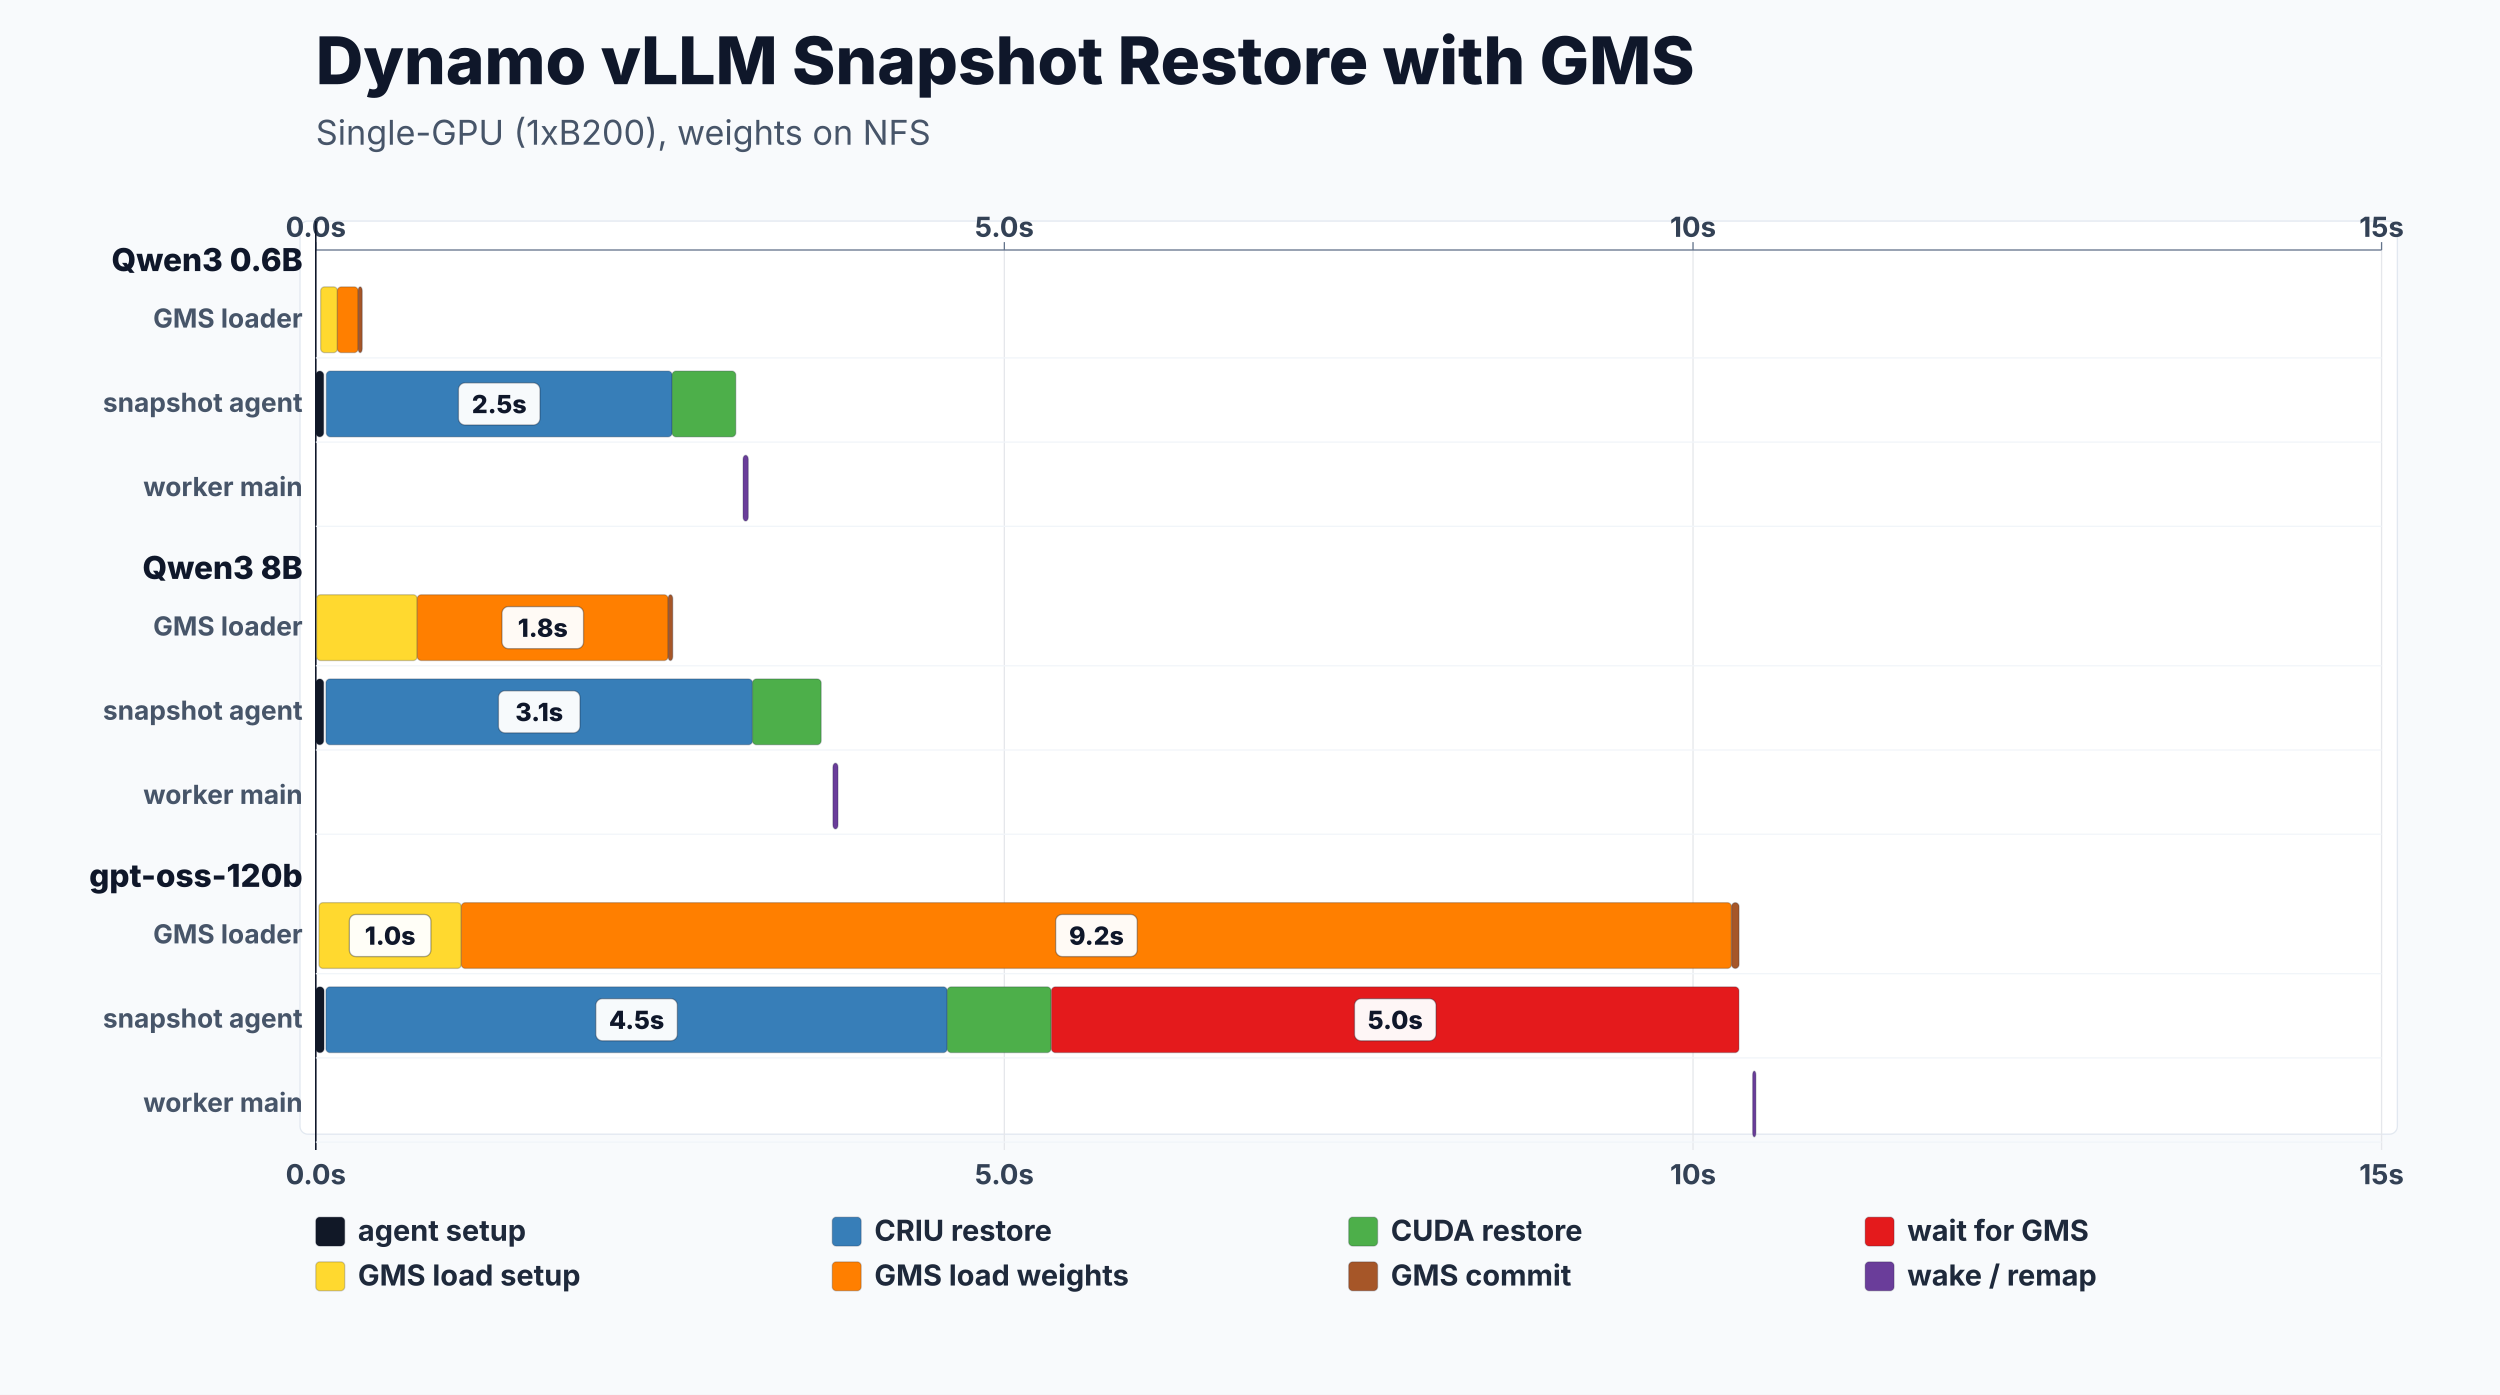
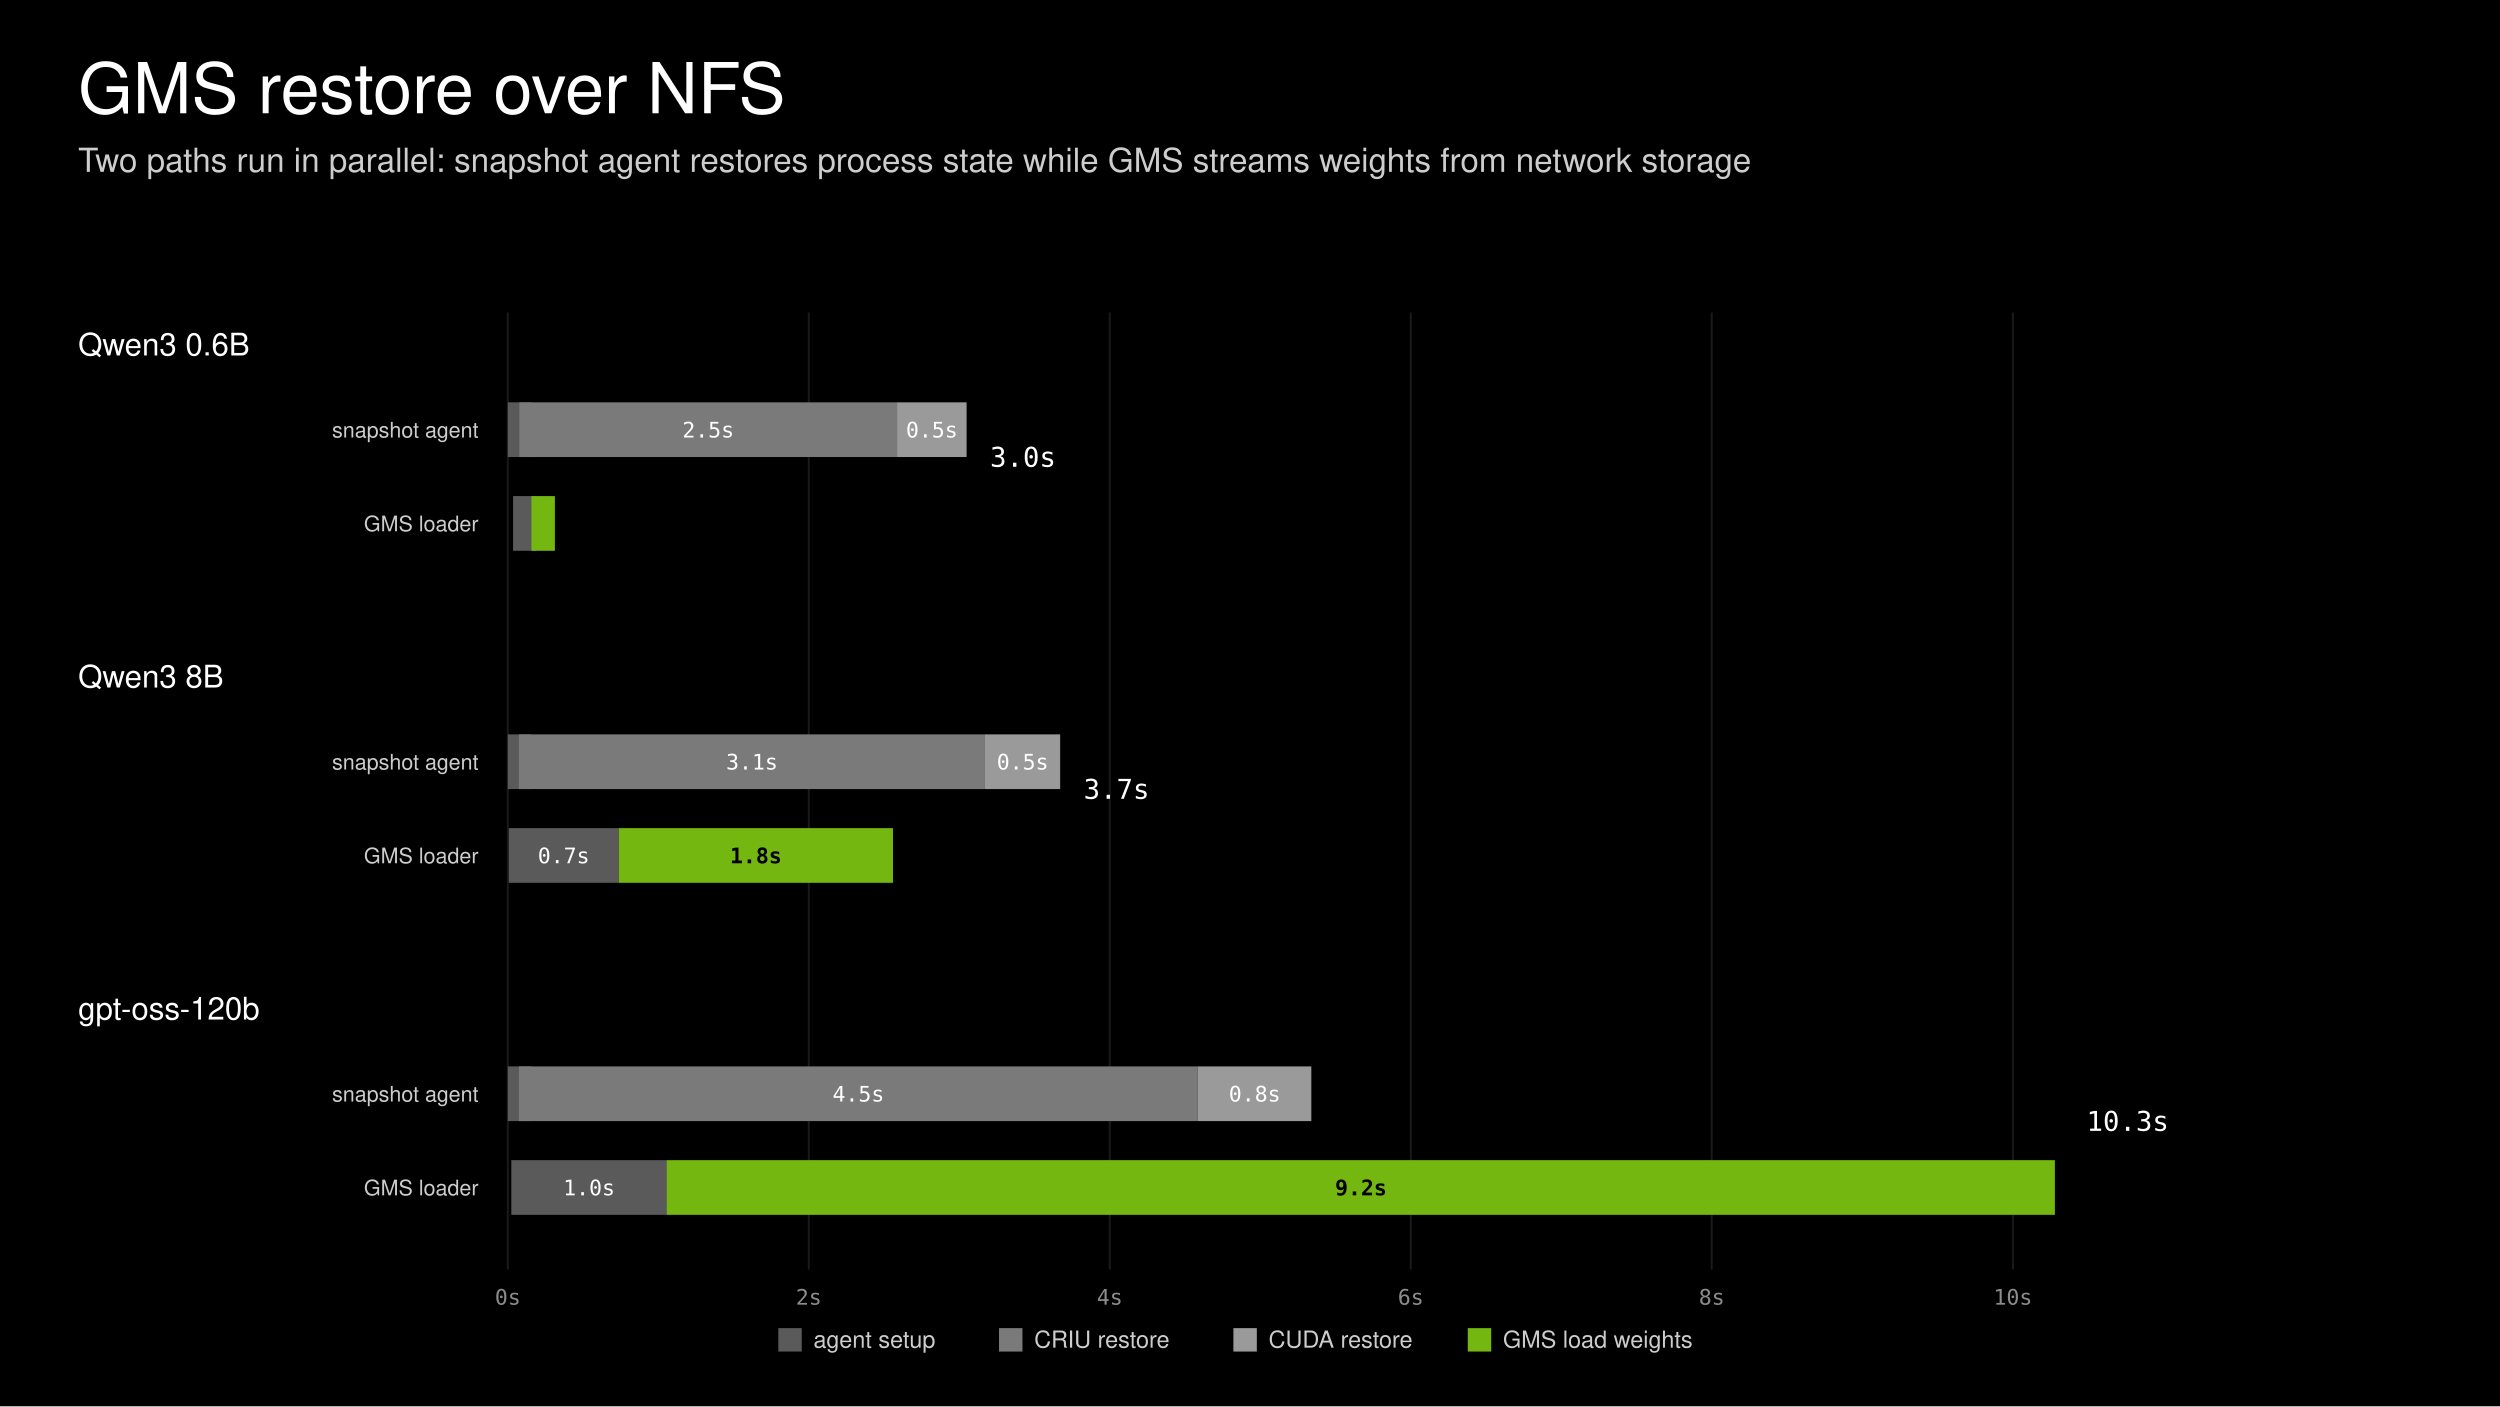
- <svg xmlns="http://www.w3.org/2000/svg" width="1900" height="1060" viewBox="0 0 1900 1060" style="background:#f8fafc;color-scheme:light">
+ <svg xmlns="http://www.w3.org/2000/svg" width="1280" height="720" viewBox="0 0 1280 720">
+   <rect width="1280" height="720" fill="#000000" />
  <style>
-   text { font-family: Inter, Arial, Helvetica, sans-serif; letter-spacing: 0; fill: #0F172A; }
-   .title { font-size: 50px; font-weight: 800; }
-   .subtitle { font-size: 26px; fill: #475569; }
-   .axis, .axis-label { font-size: 21px; font-weight: 700; fill: #334155; }
-   .model, .model-label { font-size: 24px; font-weight: 800; fill: #0F172A; }
-   .lane-label { font-size: 20px; font-weight: 700; fill: #475569; }
-   .legend, .legend-label { font-size: 22px; font-weight: 700; fill: #1E293B; }
-   .bar-label { font-size: 19px; font-weight: 800; fill: #0F172A; }
+   .title { font-family: "Helvetica Neue", Helvetica, Geist, Arial, sans-serif; font-size: 36px; font-weight: 300; fill: #ffffff; }
+   .subtitle { font-family: "Helvetica Neue", Helvetica, Geist, Arial, sans-serif; font-size: 17px; font-weight: 300; fill: #cdcdcd; }
+   .model { font-family: Geist, "Helvetica Neue", Helvetica, Arial, sans-serif; font-size: 16px; font-weight: 500; fill: #ffffff; }
+   .lane-label { font-family: Geist, "Helvetica Neue", Helvetica, Arial, sans-serif; font-size: 11px; font-weight: 400; fill: #cdcdcd; }
+   .num { font-family: "Geist Mono", "SF Mono", Menlo, Consolas, monospace; font-size: 11px; font-weight: 500; fill: #ffffff; }
+   .num-on-green { font-family: "Geist Mono", "SF Mono", Menlo, Consolas, monospace; font-size: 11px; font-weight: 600; fill: #000000; }
+   .num-small { font-family: "Geist Mono", "SF Mono", Menlo, Consolas, monospace; font-size: 10px; font-weight: 400; fill: #cdcdcd; }
+   .total { font-family: "Geist Mono", "SF Mono", Menlo, Consolas, monospace; font-size: 14px; font-weight: 500; fill: #ffffff; }
+   .axis { font-family: "Geist Mono", "SF Mono", Menlo, Consolas, monospace; font-size: 11px; font-weight: 400; fill: #8c8c8c; }
+   .legend { font-family: Geist, "Helvetica Neue", Helvetica, Arial, sans-serif; font-size: 12px; font-weight: 400; fill: #cdcdcd; }
</style>
-   <rect width="100%" height="100%" fill="#f8fafc" />
-   <rect x="228" y="168" width="1594" height="694" rx="6" fill="#ffffff" stroke="#e2e8f0" />
-   <text class="title" x="240" y="64">Dynamo vLLM Snapshot Restore with GMS</text>
-   <text class="subtitle" x="240" y="110">Single-GPU (1xB200), weights on NFS</text>
-   <line x1="240.0" y1="190" x2="240.0" y2="874" stroke="#e5e7eb" />
-   <line x1="240.0" y1="184" x2="240.0" y2="190" stroke="#64748b" />
-   <text class="axis-label" x="240.0" y="180" text-anchor="middle">0.0s</text>
-   <text class="axis-label" x="240.0" y="900" text-anchor="middle">0.0s</text>
-   <line x1="763.3" y1="190" x2="763.3" y2="874" stroke="#e5e7eb" />
-   <line x1="763.3" y1="184" x2="763.3" y2="190" stroke="#64748b" />
-   <text class="axis-label" x="763.3" y="180" text-anchor="middle">5.0s</text>
-   <text class="axis-label" x="763.3" y="900" text-anchor="middle">5.0s</text>
-   <line x1="1286.7" y1="190" x2="1286.7" y2="874" stroke="#e5e7eb" />
-   <line x1="1286.7" y1="184" x2="1286.7" y2="190" stroke="#64748b" />
-   <text class="axis-label" x="1286.7" y="180" text-anchor="middle">10s</text>
-   <text class="axis-label" x="1286.7" y="900" text-anchor="middle">10s</text>
-   <line x1="1810.0" y1="190" x2="1810.0" y2="874" stroke="#e5e7eb" />
-   <line x1="1810.0" y1="184" x2="1810.0" y2="190" stroke="#64748b" />
-   <text class="axis-label" x="1810.0" y="180" text-anchor="middle">15s</text>
-   <text class="axis-label" x="1810.0" y="900" text-anchor="middle">15s</text>
-   <line x1="240" y1="190" x2="1810" y2="190" stroke="#64748b" stroke-width="1" />
-   <line x1="240" y1="168" x2="240" y2="874" stroke="#0f172a" stroke-width="1.2" />
-   <text class="model-label" x="230" y="206" text-anchor="end">Qwen3 0.6B</text>
-   <text class="lane-label" x="230" y="249" text-anchor="end">GMS loader</text>
-   <line x1="240" y1="272" x2="1810" y2="272" stroke="#f1f5f9" />
-   <rect x="243.7" y="218" width="12.8" height="50" rx="3" fill="#ffd92f" stroke="#0f172a" stroke-opacity="0.22" stroke-width="1">
- </rect>
-   <rect x="256.4" y="218" width="15.8" height="50" rx="3" fill="#ff7f00" stroke="#0f172a" stroke-opacity="0.22" stroke-width="1">
- </rect>
-   <rect x="272.2" y="218" width="3.1" height="50" rx="3" fill="#a65628" stroke="#0f172a" stroke-opacity="0.22" stroke-width="1">
- </rect>
-   <text class="lane-label" x="230" y="313" text-anchor="end">snapshot agent</text>
-   <line x1="240" y1="336" x2="1810" y2="336" stroke="#f1f5f9" />
-   <rect x="240.0" y="282" width="6.0" height="50" rx="3" fill="#111827" stroke="#0f172a" stroke-opacity="0.22" stroke-width="1">
- </rect>
-   <rect x="248.0" y="282" width="262.8" height="50" rx="3" fill="#377eb8" stroke="#0f172a" stroke-opacity="0.22" stroke-width="1">
- </rect>
-   <rect x="348.4" y="291.0" width="62.0" height="32" rx="5" fill="#FFFFFF" fill-opacity="0.96" stroke="#0F172A" stroke-opacity="0.35" />
-   <text x="379.4" y="314.0" class="bar-label" text-anchor="middle">2.5s</text>
-   <rect x="510.8" y="282" width="48.4" height="50" rx="3" fill="#4daf4a" stroke="#0f172a" stroke-opacity="0.22" stroke-width="1">
- </rect>
-   <text class="lane-label" x="230" y="377" text-anchor="end">worker main</text>
-   <line x1="240" y1="400" x2="1810" y2="400" stroke="#f1f5f9" />
-   <rect x="564.7" y="346" width="4.0" height="50" rx="3" fill="#6a3d9a" stroke="#0f172a" stroke-opacity="0.22" stroke-width="1">
- </rect>
-   <text class="model-label" x="230" y="440" text-anchor="end">Qwen3 8B</text>
-   <text class="lane-label" x="230" y="483" text-anchor="end">GMS loader</text>
-   <line x1="240" y1="506" x2="1810" y2="506" stroke="#f1f5f9" />
-   <rect x="240.6" y="452" width="76.5" height="50" rx="3" fill="#ffd92f" stroke="#0f172a" stroke-opacity="0.22" stroke-width="1">
- </rect>
-   <rect x="317.1" y="452" width="190.7" height="50" rx="3" fill="#ff7f00" stroke="#0f172a" stroke-opacity="0.22" stroke-width="1">
- </rect>
-   <rect x="381.5" y="461.0" width="62.0" height="32" rx="5" fill="#FFFFFF" fill-opacity="0.96" stroke="#0F172A" stroke-opacity="0.35" />
-   <text x="412.5" y="484.0" class="bar-label" text-anchor="middle">1.8s</text>
-   <rect x="507.8" y="452" width="3.5" height="50" rx="3" fill="#a65628" stroke="#0f172a" stroke-opacity="0.22" stroke-width="1">
- </rect>
-   <text class="lane-label" x="230" y="547" text-anchor="end">snapshot agent</text>
-   <line x1="240" y1="570" x2="1810" y2="570" stroke="#f1f5f9" />
-   <rect x="240.0" y="516" width="6.0" height="50" rx="3" fill="#111827" stroke="#0f172a" stroke-opacity="0.22" stroke-width="1">
- </rect>
-   <rect x="247.7" y="516" width="324.2" height="50" rx="3" fill="#377eb8" stroke="#0f172a" stroke-opacity="0.22" stroke-width="1">
- </rect>
-   <rect x="378.8" y="525.0" width="62.0" height="32" rx="5" fill="#FFFFFF" fill-opacity="0.96" stroke="#0F172A" stroke-opacity="0.35" />
-   <text x="409.8" y="548.0" class="bar-label" text-anchor="middle">3.1s</text>
-   <rect x="571.9" y="516" width="52.2" height="50" rx="3" fill="#4daf4a" stroke="#0f172a" stroke-opacity="0.22" stroke-width="1">
- </rect>
-   <text class="lane-label" x="230" y="611" text-anchor="end">worker main</text>
-   <line x1="240" y1="634" x2="1810" y2="634" stroke="#f1f5f9" />
-   <rect x="633.0" y="580" width="3.9" height="50" rx="3" fill="#6a3d9a" stroke="#0f172a" stroke-opacity="0.22" stroke-width="1">
- </rect>
-   <text class="model-label" x="230" y="674" text-anchor="end">gpt-oss-120b</text>
-   <text class="lane-label" x="230" y="717" text-anchor="end">GMS loader</text>
-   <line x1="240" y1="740" x2="1810" y2="740" stroke="#f1f5f9" />
-   <rect x="242.4" y="686" width="108.2" height="50" rx="3" fill="#ffd92f" stroke="#0f172a" stroke-opacity="0.22" stroke-width="1">
- </rect>
-   <rect x="265.5" y="695.0" width="62.0" height="32" rx="5" fill="#FFFFFF" fill-opacity="0.96" stroke="#0F172A" stroke-opacity="0.35" />
-   <text x="296.5" y="718.0" class="bar-label" text-anchor="middle">1.0s</text>
-   <rect x="350.6" y="686" width="965.3" height="50" rx="3" fill="#ff7f00" stroke="#0f172a" stroke-opacity="0.22" stroke-width="1">
- </rect>
-   <rect x="802.3" y="695.0" width="62.0" height="32" rx="5" fill="#FFFFFF" fill-opacity="0.96" stroke="#0F172A" stroke-opacity="0.35" />
-   <text x="833.3" y="718.0" class="bar-label" text-anchor="middle">9.2s</text>
-   <rect x="1316.0" y="686" width="5.7" height="50" rx="3" fill="#a65628" stroke="#0f172a" stroke-opacity="0.22" stroke-width="1">
- </rect>
-   <text class="lane-label" x="230" y="781" text-anchor="end">snapshot agent</text>
-   <line x1="240" y1="804" x2="1810" y2="804" stroke="#f1f5f9" />
-   <rect x="240.0" y="750" width="6.3" height="50" rx="3" fill="#111827" stroke="#0f172a" stroke-opacity="0.22" stroke-width="1">
- </rect>
-   <rect x="247.7" y="750" width="472.2" height="50" rx="3" fill="#377eb8" stroke="#0f172a" stroke-opacity="0.22" stroke-width="1">
- </rect>
-   <rect x="452.8" y="759.0" width="62.0" height="32" rx="5" fill="#FFFFFF" fill-opacity="0.96" stroke="#0F172A" stroke-opacity="0.35" />
-   <text x="483.8" y="782.0" class="bar-label" text-anchor="middle">4.5s</text>
-   <rect x="719.9" y="750" width="78.9" height="50" rx="3" fill="#4daf4a" stroke="#0f172a" stroke-opacity="0.22" stroke-width="1">
- </rect>
-   <rect x="799.1" y="750" width="522.5" height="50" rx="3" fill="#e41a1c" stroke="#0f172a" stroke-opacity="0.22" stroke-width="1">
- </rect>
-   <rect x="1029.4" y="759.0" width="62.0" height="32" rx="5" fill="#FFFFFF" fill-opacity="0.96" stroke="#0F172A" stroke-opacity="0.35" />
-   <text x="1060.4" y="782.0" class="bar-label" text-anchor="middle">5.0s</text>
-   <text class="lane-label" x="230" y="845" text-anchor="end">worker main</text>
-   <line x1="240" y1="868" x2="1810" y2="868" stroke="#f1f5f9" />
-   <rect x="1332.0" y="814" width="2.5" height="50" rx="3" fill="#6a3d9a" stroke="#0f172a" stroke-opacity="0.22" stroke-width="1">
- </rect>
-   <rect x="240" y="925" width="22" height="22" rx="3" fill="#111827" stroke="#0f172a" stroke-opacity="0.20" />
-   <text class="legend-label" x="272" y="943">agent setup</text>
-   <rect x="632.5" y="925" width="22" height="22" rx="3" fill="#377eb8" stroke="#0f172a" stroke-opacity="0.20" />
-   <text class="legend-label" x="664.5" y="943">CRIU restore</text>
-   <rect x="1025" y="925" width="22" height="22" rx="3" fill="#4daf4a" stroke="#0f172a" stroke-opacity="0.20" />
-   <text class="legend-label" x="1057" y="943">CUDA restore</text>
-   <rect x="1417.5" y="925" width="22" height="22" rx="3" fill="#e41a1c" stroke="#0f172a" stroke-opacity="0.20" />
-   <text class="legend-label" x="1449.5" y="943">wait for GMS</text>
-   <rect x="240" y="959" width="22" height="22" rx="3" fill="#ffd92f" stroke="#0f172a" stroke-opacity="0.20" />
-   <text class="legend-label" x="272" y="977">GMS load setup</text>
-   <rect x="632.5" y="959" width="22" height="22" rx="3" fill="#ff7f00" stroke="#0f172a" stroke-opacity="0.20" />
-   <text class="legend-label" x="664.5" y="977">GMS load weights</text>
-   <rect x="1025" y="959" width="22" height="22" rx="3" fill="#a65628" stroke="#0f172a" stroke-opacity="0.20" />
-   <text class="legend-label" x="1057" y="977">GMS commit</text>
-   <rect x="1417.5" y="959" width="22" height="22" rx="3" fill="#6a3d9a" stroke="#0f172a" stroke-opacity="0.20" />
-   <text class="legend-label" x="1449.5" y="977">wake / remap</text>
+   <text class="title" x="40" y="58">GMS restore over NFS</text>
+   <text class="subtitle" x="40" y="88">Two paths run in parallel: snapshot agent restores process state while GMS streams weights from network storage</text>
+   <line x1="260.0" y1="160" x2="260.0" y2="650" stroke="#1a1a1a" stroke-width="1" />
+   <text class="axis" x="260.0" y="668" text-anchor="middle">0s</text>
+   <line x1="414.1" y1="160" x2="414.1" y2="650" stroke="#1a1a1a" stroke-width="1" />
+   <text class="axis" x="414.1" y="668" text-anchor="middle">2s</text>
+   <line x1="568.2" y1="160" x2="568.2" y2="650" stroke="#1a1a1a" stroke-width="1" />
+   <text class="axis" x="568.2" y="668" text-anchor="middle">4s</text>
+   <line x1="722.3" y1="160" x2="722.3" y2="650" stroke="#1a1a1a" stroke-width="1" />
+   <text class="axis" x="722.3" y="668" text-anchor="middle">6s</text>
+   <line x1="876.4" y1="160" x2="876.4" y2="650" stroke="#1a1a1a" stroke-width="1" />
+   <text class="axis" x="876.4" y="668" text-anchor="middle">8s</text>
+   <line x1="1030.6" y1="160" x2="1030.6" y2="650" stroke="#1a1a1a" stroke-width="1" />
+   <text class="axis" x="1030.6" y="668" text-anchor="middle">10s</text>
+   <text class="model" x="40" y="182">Qwen3 0.6B</text>
+   <text class="lane-label" x="245" y="224.0" text-anchor="end">snapshot agent</text>
+   <text class="lane-label" x="245" y="272.0" text-anchor="end">GMS loader</text>
+   <rect x="262.7" y="254" width="12.0" height="28" fill="#5a5a5a" />
+   <rect x="272.1" y="254" width="12.0" height="28" fill="#74b711" />
+   <rect x="260.0" y="206" width="12.0" height="28" fill="#5a5a5a" />
+   <rect x="265.9" y="206" width="193.5" height="28" fill="#7a7a7a" />
+   <text class="num" x="362.6" y="224.0" text-anchor="middle">2.5s</text>
+   <rect x="459.3" y="206" width="35.6" height="28" fill="#9a9a9a" />
+   <text class="num" x="477.1" y="224.0" text-anchor="middle">0.5s</text>
+   <text class="total" x="506.9" y="239.0">3.0s</text>
+   <text class="model" x="40" y="352">Qwen3 8B</text>
+   <text class="lane-label" x="245" y="394.0" text-anchor="end">snapshot agent</text>
+   <text class="lane-label" x="245" y="442.0" text-anchor="end">GMS loader</text>
+   <rect x="260.5" y="424" width="56.3" height="28" fill="#5a5a5a" />
+   <text class="num" x="288.6" y="442.0" text-anchor="middle">0.7s</text>
+   <rect x="316.8" y="424" width="140.4" height="28" fill="#74b711" />
+   <text class="num-on-green" x="387.0" y="442.0" text-anchor="middle">1.8s</text>
+   <rect x="260.0" y="376" width="12.0" height="28" fill="#5a5a5a" />
+   <rect x="265.7" y="376" width="238.6" height="28" fill="#7a7a7a" />
+   <text class="num" x="385.0" y="394.0" text-anchor="middle">3.1s</text>
+   <rect x="504.3" y="376" width="38.5" height="28" fill="#9a9a9a" />
+   <text class="num" x="523.6" y="394.0" text-anchor="middle">0.5s</text>
+   <text class="total" x="554.8" y="409.0">3.7s</text>
+   <text class="model" x="40" y="522">gpt-oss-120b</text>
+   <text class="lane-label" x="245" y="564.0" text-anchor="end">snapshot agent</text>
+   <text class="lane-label" x="245" y="612.0" text-anchor="end">GMS loader</text>
+   <rect x="261.8" y="594" width="79.7" height="28" fill="#5a5a5a" />
+   <text class="num" x="301.6" y="612.0" text-anchor="middle">1.0s</text>
+   <rect x="341.4" y="594" width="710.7" height="28" fill="#74b711" />
+   <text class="num-on-green" x="696.8" y="612.0" text-anchor="middle">9.2s</text>
+   <rect x="260.0" y="546" width="12.0" height="28" fill="#5a5a5a" />
+   <rect x="265.7" y="546" width="347.6" height="28" fill="#7a7a7a" />
+   <text class="num" x="439.5" y="564.0" text-anchor="middle">4.5s</text>
+   <rect x="613.3" y="546" width="58.1" height="28" fill="#9a9a9a" />
+   <text class="num" x="642.4" y="564.0" text-anchor="middle">0.8s</text>
+   <text class="total" x="1068.3" y="579.0">10.3s</text>
+   <rect x="398.5" y="680" width="12" height="12" fill="#5a5a5a" />
+   <text class="legend" x="416.5" y="690">agent setup</text>
+   <rect x="511.5" y="680" width="12" height="12" fill="#7a7a7a" />
+   <text class="legend" x="529.5" y="690">CRIU restore</text>
+   <rect x="631.5" y="680" width="12" height="12" fill="#9a9a9a" />
+   <text class="legend" x="649.5" y="690">CUDA restore</text>
+   <rect x="751.5" y="680" width="12" height="12" fill="#74b711" />
+   <text class="legend" x="769.5" y="690">GMS load weights</text>
</svg>
